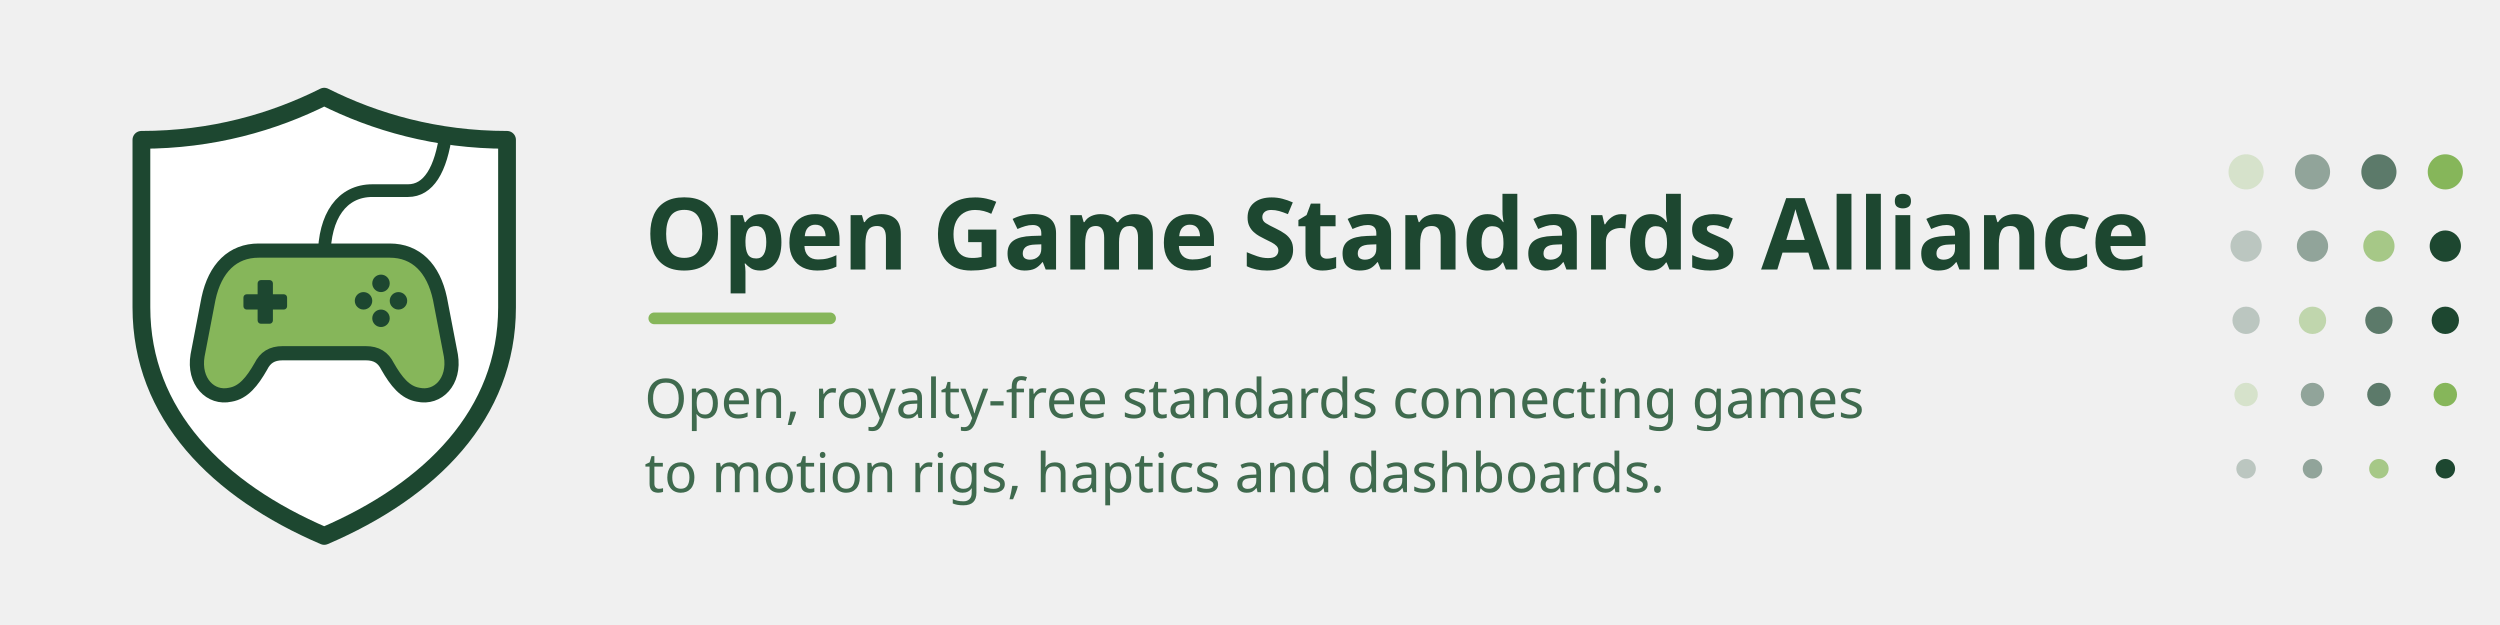
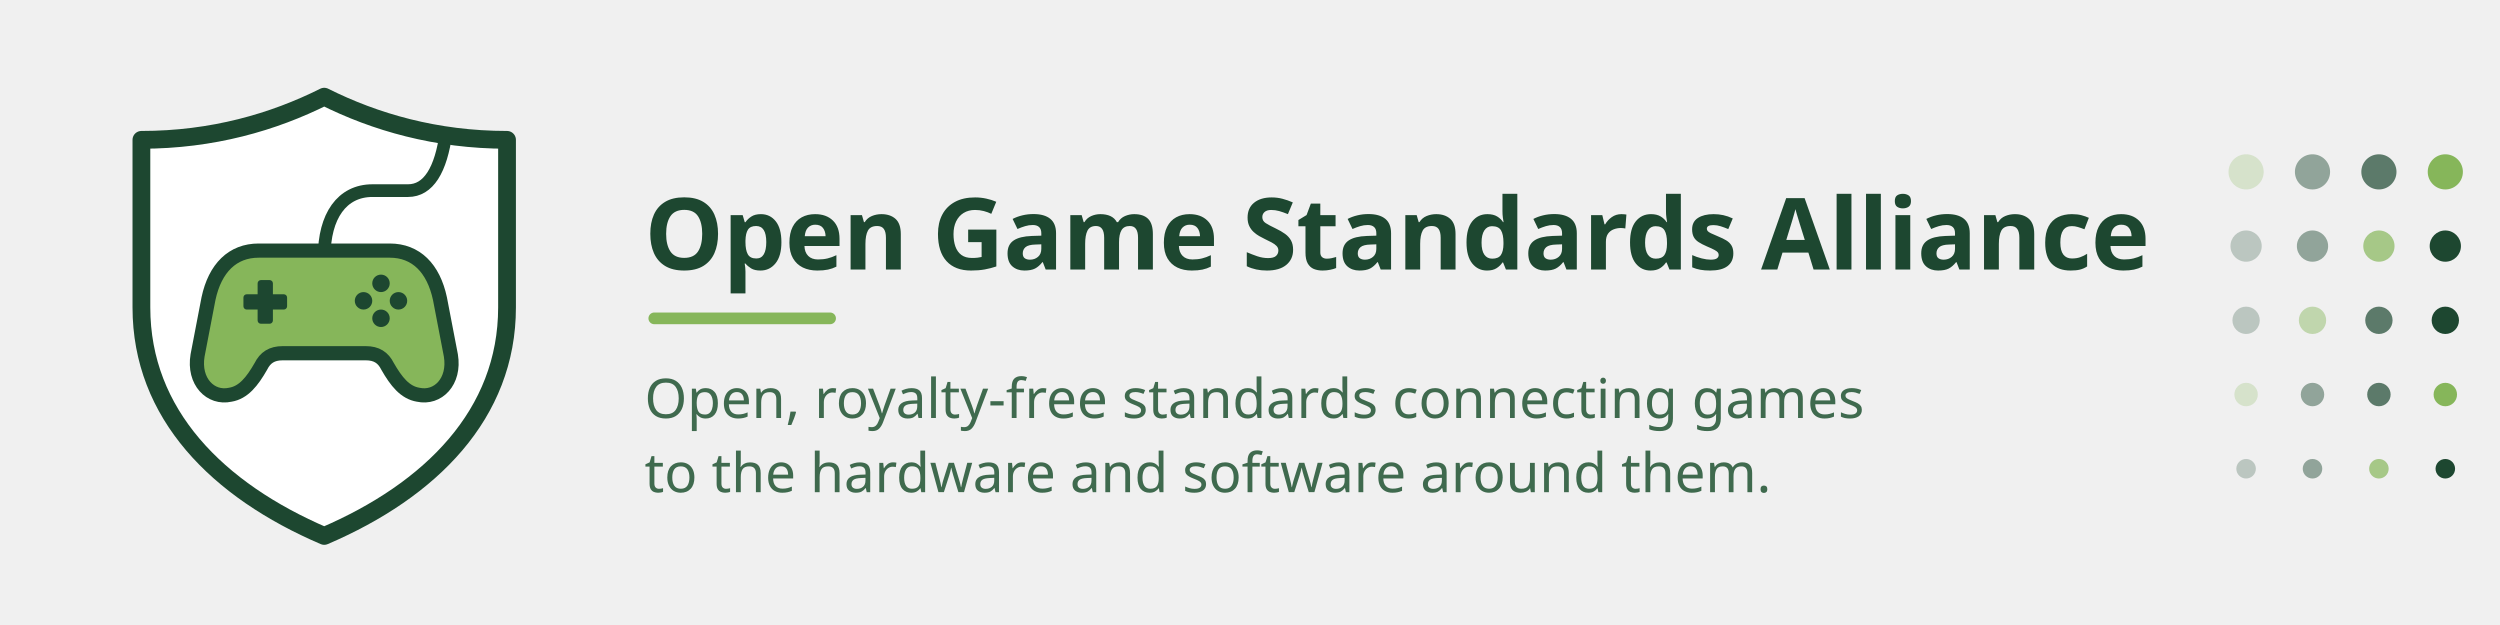
- <svg xmlns="http://www.w3.org/2000/svg" viewBox="0 0 1280 320" width="1280" height="320" role="img" aria-label="Open Game Standards Alliance: open, royalty-free standards connecting games to motion rigs, haptics and dashboards">
+ <svg xmlns="http://www.w3.org/2000/svg" viewBox="0 0 1280 320" width="1280" height="320" role="img" aria-label="Open Game Standards Alliance: open, royalty-free standards connecting games to the hardware and software around them">
  <g transform="translate(36 30) scale(1.3)">
    <path d="M28 32 C56 32 80 25 100 15 C120 25 144 32 172 32 V98 C172 140 142 170 100 188 C58 170 28 140 28 98 Z" fill="#ffffff" />
    <path d="M28 32 C56 32 80 25 100 15 C120 25 144 32 172 32 V98 C172 140 142 170 100 188 C58 170 28 140 28 98 Z" fill="none" stroke="#1d4730" stroke-width="7" stroke-linejoin="round" />
    <path d="M100 78 C100 62 107 52 119 52 H133 C141 52 146 44 148 29" fill="none" stroke="#1d4730" stroke-width="5" />
    <g transform="translate(100 104) scale(.86) translate(-100 -107)">
      <path d="M70 74 H130 C142 74 150 82 153 96 L158 122 C160 134 152 142 143 140 C137 139 133 134 129 127 C127 123 124 121 119 121 H81 C76 121 73 123 71 127 C67 134 63 139 57 140 C48 142 40 134 42 122 L47 96 C50 82 58 74 70 74 Z" fill="#86b65a" stroke="#1d4730" stroke-width="6.5" stroke-linejoin="round" />
      <g fill="#1d4730">
        <rect x="63" y="94" width="20" height="7" rx="1.5" />
        <rect x="69.5" y="87.5" width="7" height="20" rx="1.5" />
        <circle cx="126" cy="89" r="4" />
        <circle cx="134" cy="97" r="4" />
        <circle cx="126" cy="105" r="4" />
        <circle cx="118" cy="97" r="4" />
      </g>
    </g>
  </g>
  <g font-family="-apple-system, BlinkMacSystemFont, 'Segoe UI', 'Noto Sans', Helvetica, Arial, sans-serif">
    <text x="330" y="138" font-size="51" font-weight="700" fill="#1d4730" letter-spacing="-0.5">Open Game Standards Alliance</text>
    <rect x="332" y="160" width="96" height="6" rx="3" fill="#86b65a" />
    <text x="330" y="214" font-size="28" fill="#3f6a4e">Open, royalty-free standards connecting games</text>
-     <text x="330" y="252" font-size="28" fill="#3f6a4e">to motion rigs, haptics and dashboards.</text>
+     <text x="330" y="252" font-size="28" fill="#3f6a4e">to the hardware and software around them.</text>
  </g>
  <circle cx="1150" cy="88" r="9" fill="#86b65a" opacity="0.25" />
  <circle cx="1184" cy="88" r="9" fill="#1d4730" opacity="0.45" />
  <circle cx="1218" cy="88" r="9" fill="#1d4730" opacity="0.7" />
  <circle cx="1252" cy="88" r="9" fill="#86b65a" opacity="1.0" />
  <circle cx="1150" cy="126" r="8" fill="#1d4730" opacity="0.25" />
  <circle cx="1184" cy="126" r="8" fill="#1d4730" opacity="0.45" />
  <circle cx="1218" cy="126" r="8" fill="#86b65a" opacity="0.7" />
  <circle cx="1252" cy="126" r="8" fill="#1d4730" opacity="1.0" />
  <circle cx="1150" cy="164" r="7" fill="#1d4730" opacity="0.25" />
  <circle cx="1184" cy="164" r="7" fill="#86b65a" opacity="0.45" />
  <circle cx="1218" cy="164" r="7" fill="#1d4730" opacity="0.7" />
  <circle cx="1252" cy="164" r="7" fill="#1d4730" opacity="1.0" />
  <circle cx="1150" cy="202" r="6" fill="#86b65a" opacity="0.25" />
  <circle cx="1184" cy="202" r="6" fill="#1d4730" opacity="0.45" />
  <circle cx="1218" cy="202" r="6" fill="#1d4730" opacity="0.7" />
  <circle cx="1252" cy="202" r="6" fill="#86b65a" opacity="1.0" />
  <circle cx="1150" cy="240" r="5" fill="#1d4730" opacity="0.25" />
  <circle cx="1184" cy="240" r="5" fill="#1d4730" opacity="0.45" />
  <circle cx="1218" cy="240" r="5" fill="#86b65a" opacity="0.7" />
  <circle cx="1252" cy="240" r="5" fill="#1d4730" opacity="1.0" />
</svg>
